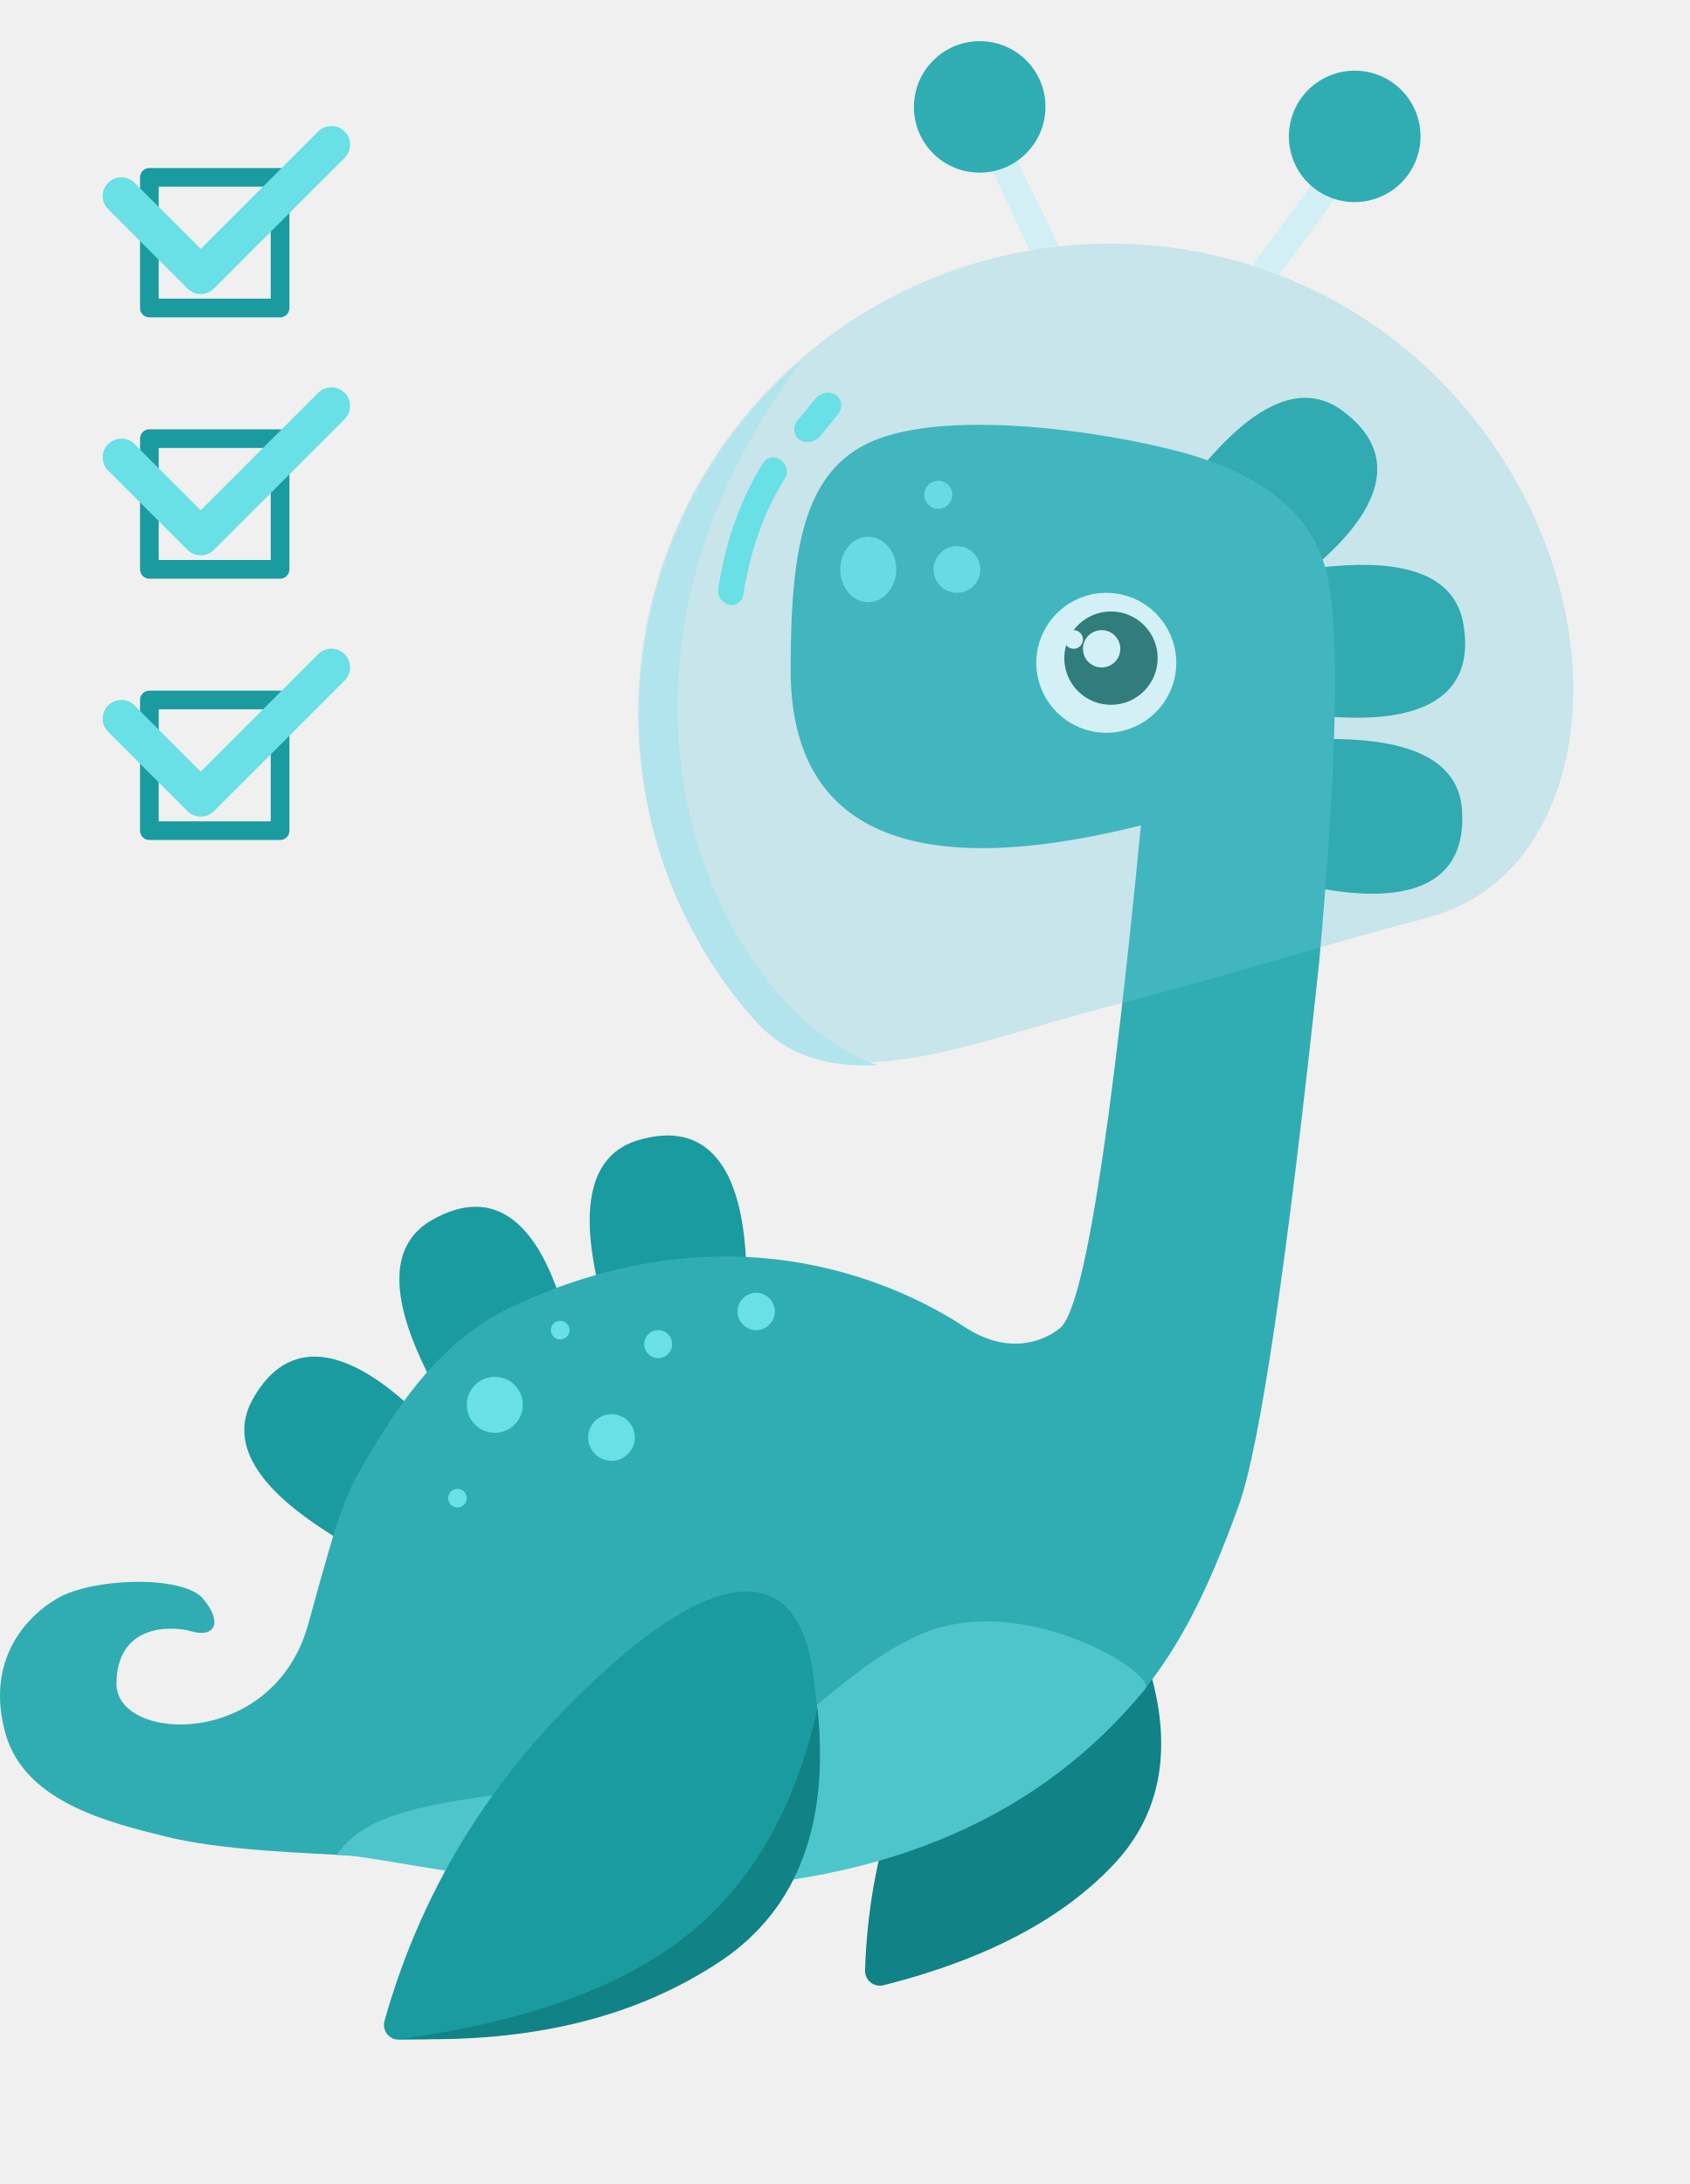
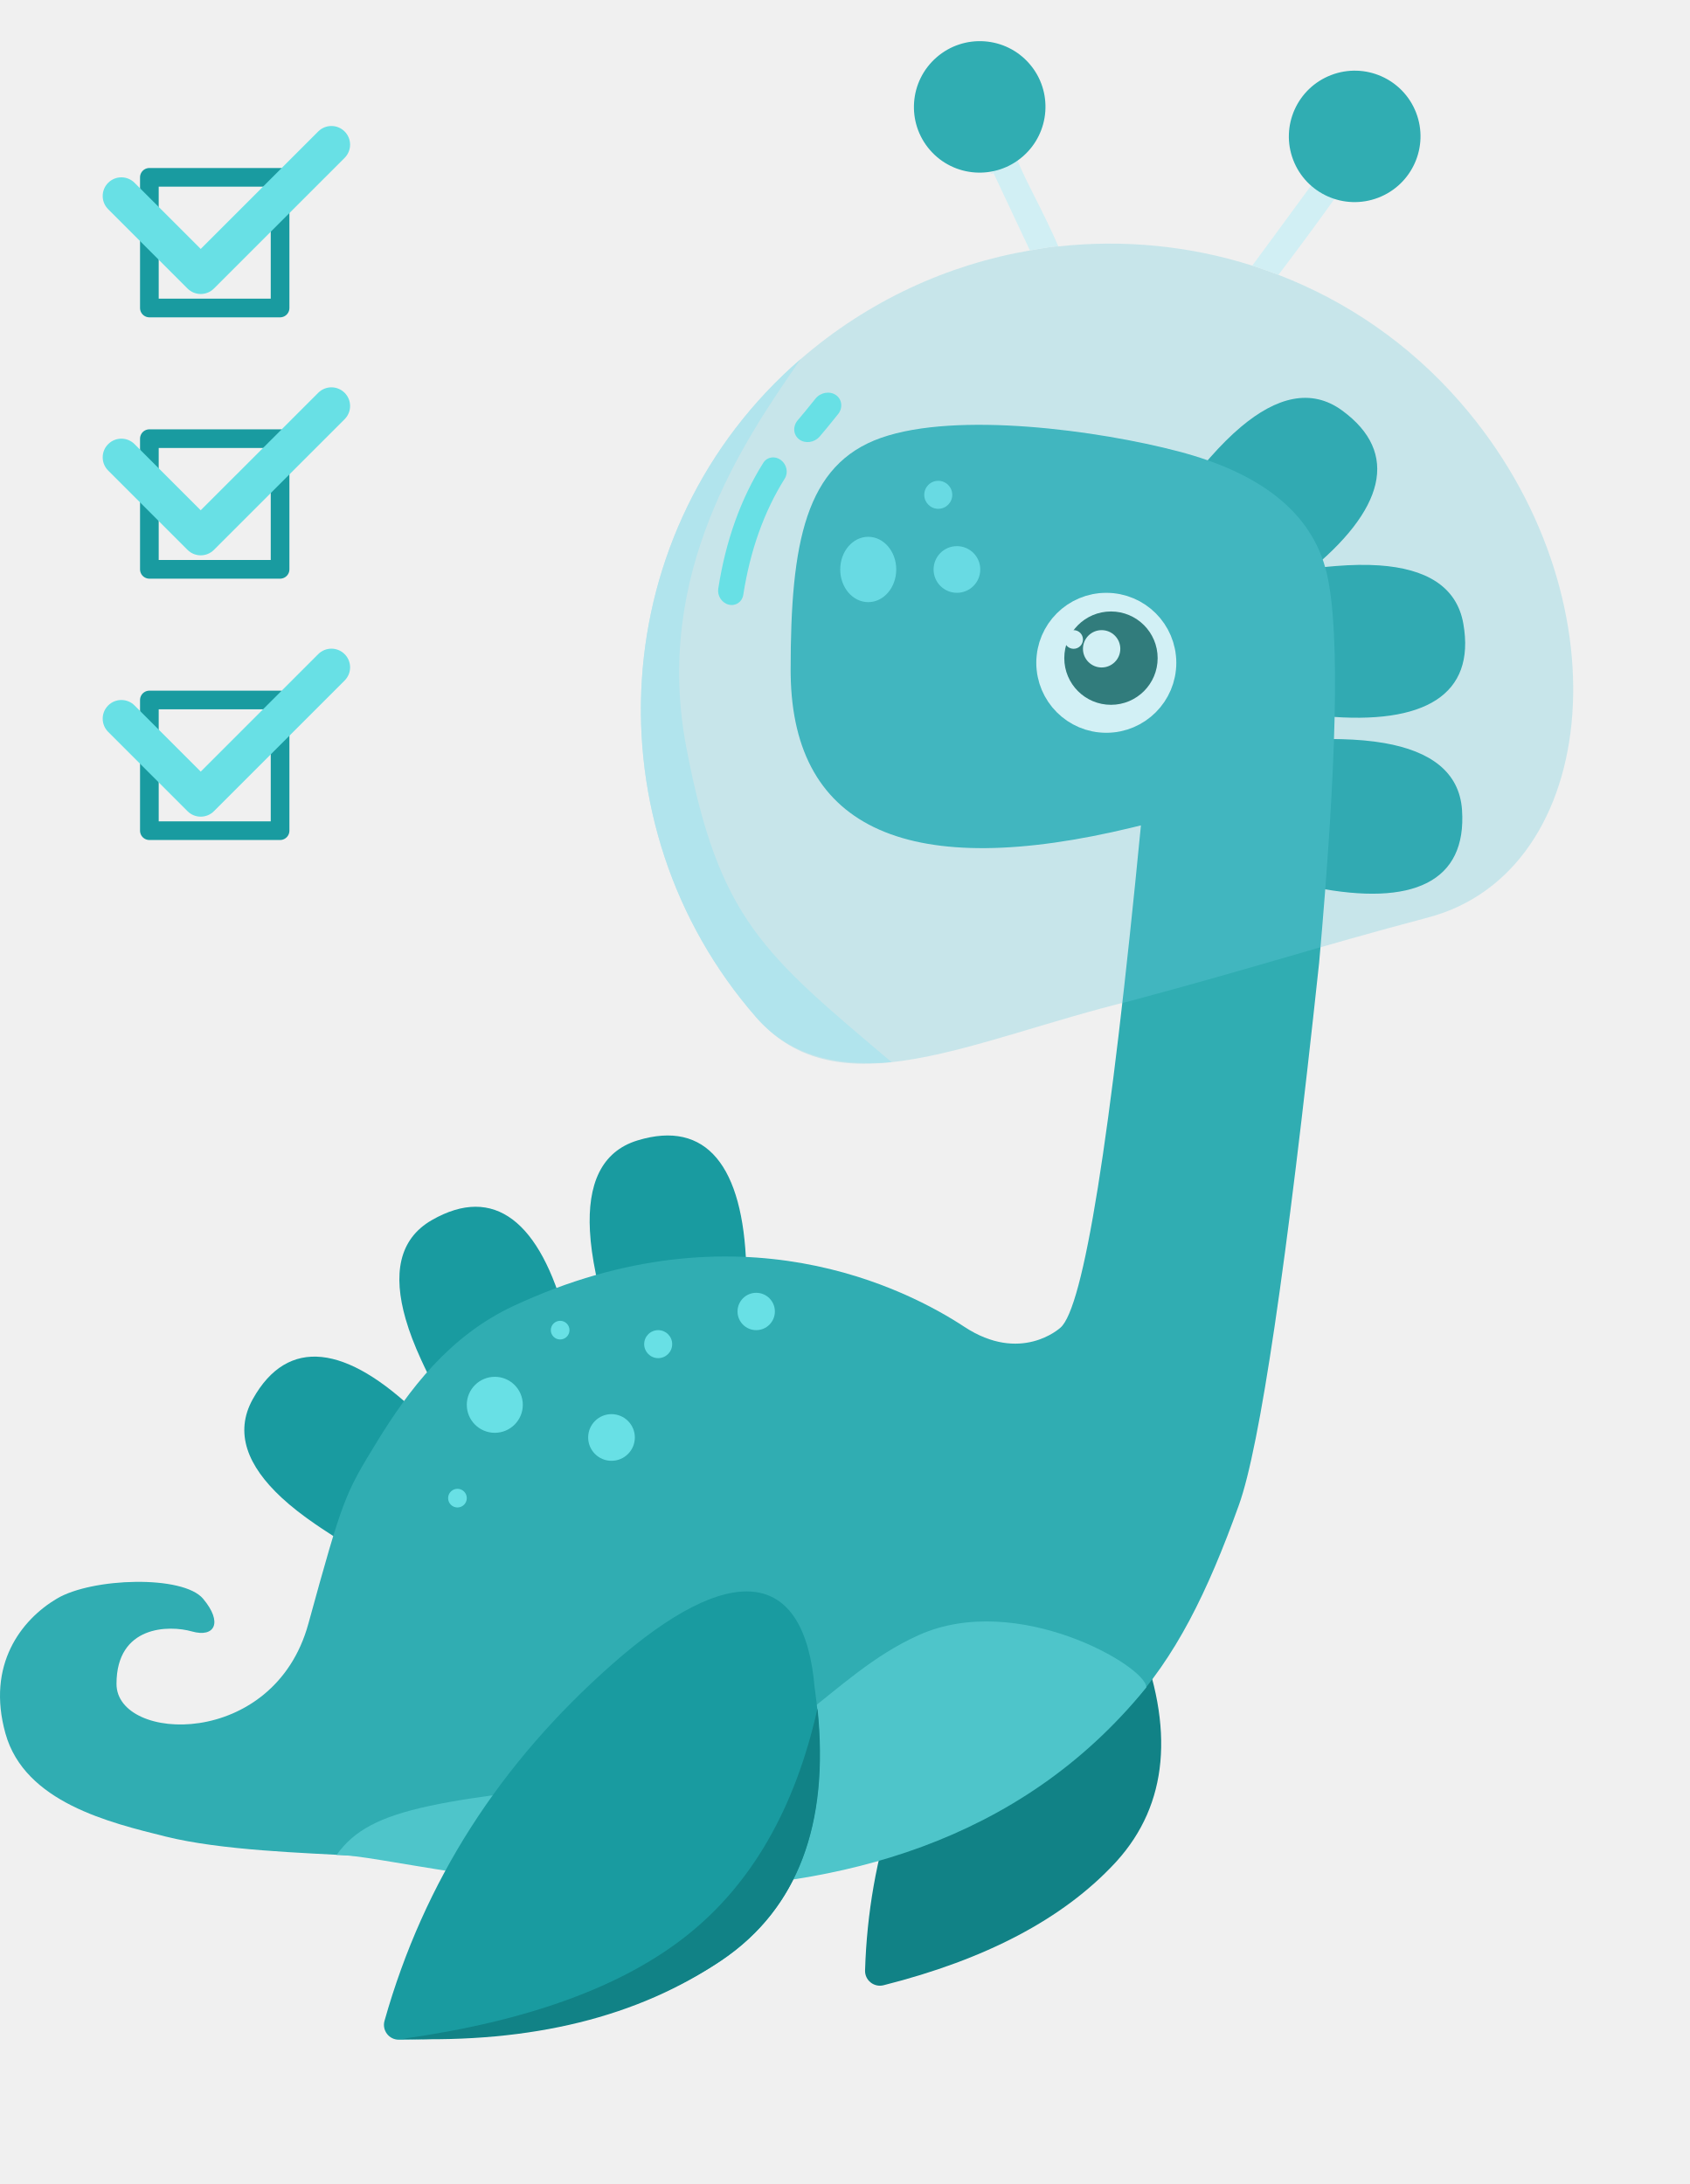
<svg xmlns="http://www.w3.org/2000/svg" width="181" height="234" viewBox="0 0 181 234" fill="none">
  <g id="quasavrContainer">
    <g id="quazavr">
      <path id="rightFlipper" d="M104.03 177.009C96.83 187.415 93.035 198.795 92.66 211.116C92.628 212.171 93.616 212.963 94.641 212.704C105.591 209.94 113.854 205.599 119.398 199.647L119.624 199.401C125.123 193.303 125.83 185.169 121.872 175.255L121.727 174.898L121.743 174.941C118.306 164.859 111.68 165.953 104.03 177.009Z" fill="#118286" />
      <g id="body">
        <g id="spikes">
          <path id="spike6" d="M27.078 149.905C25.074 153.502 26.514 157.067 30.137 160.438C31.197 161.424 32.381 162.342 33.762 163.293L34.506 163.795C35.171 164.235 36.286 164.956 36.369 165.011C38.241 166.261 40.082 165.223 41.666 162.83C42.914 160.944 44.253 157.916 45.718 153.705C45.92 153.125 45.773 152.481 45.339 152.048L44.858 151.573C37.111 144.037 30.821 143.188 27.078 149.905Z" fill="#199BA0" />
          <path id="spike5" d="M46.255 130.726C42.684 132.777 42.083 136.575 43.452 141.33C43.852 142.721 44.395 144.119 45.089 145.645L45.468 146.458C45.812 147.178 46.395 148.37 46.438 148.46C47.4 150.496 49.512 150.554 52.102 149.319C54.143 148.345 56.85 146.439 60.276 143.584C60.747 143.191 60.952 142.563 60.804 141.968L60.636 141.313C57.876 130.864 52.923 126.896 46.255 130.726Z" fill="#199BA0" />
          <path id="spike4" d="M68.306 122.182C64.366 123.377 62.926 126.942 63.19 131.884C63.267 133.329 63.481 134.813 63.814 136.456L64.001 137.333C64.174 138.112 64.474 139.405 64.496 139.502C64.975 141.702 67.02 142.234 69.821 141.613C72.029 141.124 75.096 139.875 79.075 137.864C79.623 137.587 79.964 137.022 79.954 136.408L79.937 135.733C79.599 124.93 75.665 119.95 68.306 122.182Z" fill="#199BA0" />
          <path id="spike3" d="M156.603 86.786C156.325 82.678 153.175 80.472 148.301 79.618C146.875 79.369 145.381 79.243 143.705 79.198L142.808 79.182C142.011 79.176 140.683 79.178 140.583 79.177C138.332 79.148 137.354 81.021 137.329 83.891C137.309 86.153 137.836 89.421 138.9 93.751C139.047 94.347 139.521 94.807 140.121 94.934L140.783 95.07C151.385 97.171 157.122 94.458 156.603 86.786Z" fill="#199BA0" />
          <path id="spike2" d="M156.746 66.84C156.04 62.783 152.677 60.919 147.741 60.579C146.297 60.48 144.798 60.511 143.126 60.642L142.233 60.72C141.439 60.797 140.119 60.938 140.02 60.947C137.778 61.154 137 63.119 137.275 65.975C137.492 68.227 138.358 71.423 139.869 75.618C140.077 76.195 140.597 76.602 141.207 76.666L141.879 76.733C152.642 77.713 158.065 74.416 156.746 66.84Z" fill="#199BA0" />
          <path id="spike1" d="M143.757 43.979C140.431 41.551 136.717 42.546 132.93 45.731C131.822 46.663 130.766 47.727 129.654 48.981L129.065 49.658C128.547 50.265 127.696 51.283 127.631 51.359C126.162 53.065 126.968 55.019 129.15 56.883C130.87 58.351 133.713 60.049 137.714 62.017C138.264 62.288 138.921 62.22 139.405 61.842L139.934 61.422C148.358 54.651 149.968 48.513 143.757 43.979Z" fill="#199BA0" />
        </g>
        <path id="bodyMain" d="M94.384 46.907C86.264 49.756 84.688 58.112 84.688 71.774L84.692 72.305C84.952 89.007 97.565 94.396 121.308 88.655L122.209 88.433C118.937 122.208 116.062 140.149 113.582 142.256C113.496 142.329 109.322 146.124 103.295 142.158C97.267 138.192 79.09 128.701 55.032 139.91C48.114 143.132 43.793 148.905 40.368 154.493C36.943 160.08 36.73 160.513 33.027 173.983C29.324 187.453 12.479 186.705 12.479 180.419C12.479 174.134 18.11 174.104 20.555 174.796C23 175.489 23.9 173.843 21.75 171.289C19.601 168.735 9.863 169.033 6.077 171.289C2.291 173.545 -1.48 178.353 0.586 185.738C2.652 193.124 11.762 195.281 17.741 196.772C23.719 198.262 32.523 198.521 38.318 198.847C44.114 199.173 75.419 203.895 90.342 199.952C105.264 196.009 115.64 188.584 120.766 183.101C125.892 177.618 129.336 170.631 132.707 161.243C134.954 154.984 137.817 135.622 141.297 103.157C143.135 82.566 143.599 67.797 142.126 61.475C140.573 54.807 134.829 50.624 126.239 48.366C117.648 46.108 102.503 44.058 94.384 46.907Z" fill="#30ADB2" />
        <path id="tummy" d="M122.789 180.792C95.355 214.694 43.744 198.546 36.054 198.744C39.76 193.51 47.044 192.828 71.321 190.229C84.021 188.869 88.663 179.557 98.422 175.184C108.992 170.448 122.828 178.564 122.789 180.792Z" fill="#4EC5CA" />
        <path id="bodyFreckles" d="M49 159.515C49.552 159.515 50 159.962 50 160.515C50 161.067 49.552 161.515 49 161.515C48.448 161.515 48 161.067 48 160.515C48 159.962 48.448 159.515 49 159.515ZM65.5 151.515C66.881 151.515 68 152.634 68 154.015C68 155.395 66.881 156.515 65.5 156.515C64.119 156.515 63 155.395 63 154.015C63 152.634 64.119 151.515 65.5 151.515ZM53 147.515C54.657 147.515 56 148.858 56 150.515C56 152.172 54.657 153.515 53 153.515C51.343 153.515 50 152.172 50 150.515C50 148.858 51.343 147.515 53 147.515ZM70.5 142.515C71.328 142.515 72 143.186 72 144.015C72 144.843 71.328 145.515 70.5 145.515C69.672 145.515 69 144.843 69 144.015C69 143.186 69.672 142.515 70.5 142.515ZM60 141.515C60.552 141.515 61 141.962 61 142.515C61 143.067 60.552 143.515 60 143.515C59.448 143.515 59 143.067 59 142.515C59 141.962 59.448 141.515 60 141.515ZM81 138.515C82.105 138.515 83 139.41 83 140.515C83 141.619 82.105 142.515 81 142.515C79.895 142.515 79 141.619 79 140.515C79 139.41 79.895 138.515 81 138.515Z" fill="#68E0E5" />
        <path id="noseFreckles" d="M93 57.515C94.657 57.515 96 59.082 96 61.015C96 62.948 94.657 64.515 93 64.515C91.343 64.515 90 62.948 90 61.015C90 59.082 91.343 57.515 93 57.515ZM102.5 58.515C103.881 58.515 105 59.634 105 61.015C105 62.395 103.881 63.515 102.5 63.515C101.119 63.515 100 62.395 100 61.015C100 59.634 101.119 58.515 102.5 58.515ZM100.5 51.515C101.328 51.515 102 52.186 102 53.015C102 53.843 101.328 54.515 100.5 54.515C99.672 54.515 99 53.843 99 53.015C99 52.186 99.672 51.515 100.5 51.515Z" fill="#68E0E5" />
        <g id="eye">
          <path id="eyeLid" d="M118.5 76.515C121.538 76.515 124 74.052 124 71.015C124 67.977 121.538 65.515 118.5 65.515C115.462 65.515 113 67.977 113 71.015C113 74.052 115.462 76.515 118.5 76.515Z" fill="#199BA0" stroke="#199BA0" stroke-width="4" />
          <path id="eye4" d="M118.5 76.515C121.538 76.515 124 74.052 124 71.015C124 67.977 121.538 65.515 118.5 65.515C115.462 65.515 113 67.977 113 71.015C113 74.052 115.462 76.515 118.5 76.515Z" stroke="white" stroke-width="4" />
          <path id="eyePupil3" d="M119 75.515C121.761 75.515 124 73.276 124 70.515C124 67.753 121.761 65.515 119 65.515C116.239 65.515 114 67.753 114 70.515C114 73.276 116.239 75.515 119 75.515Z" fill="#195A52" />
          <path id="eyePupil2" d="M115 69.515C115.552 69.515 116 69.067 116 68.515C116 67.962 115.552 67.515 115 67.515C114.448 67.515 114 67.962 114 68.515C114 69.067 114.448 69.515 115 69.515Z" fill="white" />
          <path id="eyePupil1" d="M118 71.515C119.105 71.515 120 70.619 120 69.515C120 68.41 119.105 67.515 118 67.515C116.895 67.515 116 68.41 116 69.515C116 70.619 116.895 71.515 118 71.515Z" fill="white" />
        </g>
      </g>
      <g id="spaceGuy">
-         <path id="spaceGuyMain" d="M134.137 28.461C134.745 28.639 135.68 28.968 136.942 29.447C144.214 32.248 150.915 36.799 156.373 43.054C174.415 63.73 171.569 93.373 152.991 98.297C140.776 101.534 134.815 103.56 121.188 107.216C104.033 111.399 89.272 118.865 80.476 108.783C62.434 88.107 64.798 56.632 85.757 38.481C93.003 32.205 101.524 28.344 110.317 26.833C112.106 26.5 113.122 26.357 113.367 26.404C120.357 25.637 127.445 26.333 134.137 28.461Z" fill="#68CBDC" fill-opacity="0.3" />
-         <path id="spaceGuyShadow" d="M85.985 38.515C59.487 73.742 77.629 108.63 93.975 114.12C88.718 114.39 84.197 113.17 80.646 109.102C62.531 88.352 64.921 56.748 85.985 38.515Z" fill="#B1E4ED" />
+         <path id="spaceGuyMain" d="M134.137 28.461C134.745 28.639 135.68 28.968 136.942 29.447C144.214 32.248 150.915 36.799 156.373 43.054C174.415 63.73 171.569 93.373 152.991 98.297C140.776 101.534 134.815 103.56 121.188 107.216C104.033 111.399 89.797 119.081 81 109C62.958 88.324 64.798 56.632 85.757 38.481C93.003 32.205 101.524 28.344 110.317 26.833C112.106 26.5 113.122 26.357 113.367 26.404C120.357 25.637 127.445 26.333 134.137 28.461Z" fill="#68CBDC" fill-opacity="0.3" />
+         <path id="spaceGuyShadow" d="M85.757 38.481C64.798 56.632 62.958 88.324 81 109C84.219 112.689 88.819 114.364 95.5 113.801C81.784 102.201 77 98.5 73.5 80C70 61.5 79.5 47.5 85.757 38.481Z" fill="#B1E4ED" />
        <path id="sparkle" d="M83.631 49.28C84.266 49.745 84.46 50.634 84.063 51.268C81.839 54.816 80.356 58.966 79.616 63.73C79.497 64.494 78.801 64.966 78.061 64.784C77.321 64.603 76.817 63.836 76.936 63.072C77.731 57.948 79.339 53.448 81.761 49.586C82.158 48.952 82.995 48.816 83.631 49.28ZM89.536 42.325C90.203 42.785 90.306 43.704 89.765 44.379C88.876 45.488 88.222 46.283 87.798 46.772C87.23 47.427 86.246 47.563 85.602 47.075C84.957 46.588 84.895 45.662 85.463 45.008C85.852 44.56 86.483 43.793 87.347 42.715C87.888 42.04 88.868 41.866 89.536 42.325Z" fill="#68E0E5" />
      </g>
      <g id="leftWhisker">
        <path id="leftWhiskerMain" d="M110.317 26.833L106.43 18.563C104.83 18.984 109.681 16.697 109.004 17.251C110.121 19.904 111.824 22.817 113.367 26.404C112.629 26.404 111.426 26.657 110.317 26.833Z" fill="#D1EFF4" />
        <path id="leftWhiskerCircle" d="M109.557 16.765C112.496 14.21 112.811 9.761 110.261 6.827C107.711 3.893 103.261 3.586 100.322 6.141C97.383 8.696 97.067 13.145 99.618 16.079C102.168 19.013 106.618 19.32 109.557 16.765Z" fill="#30ADB2" />
      </g>
      <g id="rightWhisker">
        <path id="rightWhiskerMain" d="M134.137 28.461L140.584 19.683C139.388 18.558 143.876 21.425 143.049 21.151C141.369 23.522 139.334 26.287 136.942 29.447C136.444 29.289 135.443 28.877 134.137 28.461Z" fill="#D1EFF4" />
        <path id="rightWhiskerCircle" d="M147.628 21.183C151.264 19.788 153.082 15.714 151.689 12.085C150.296 8.457 146.219 6.646 142.583 8.042C138.947 9.437 137.129 13.511 138.522 17.14C139.915 20.769 143.992 22.579 147.628 21.183Z" fill="#30ADB2" />
      </g>
      <g id="leftFlipper">
        <path id="leftFlipperMain" d="M65.565 178.316C53.57 188.895 45.423 201.514 41.187 216.516C40.899 217.534 41.666 218.544 42.723 218.54C56.957 218.478 68.391 215.855 76.963 210.258L77.257 210.064C85.804 204.316 89.137 194.622 87.32 181.26L87.263 180.853L87.266 180.899C86.186 167.853 78.154 167.212 65.565 178.316Z" fill="#199BA0" />
        <path id="flipperShadow" d="M87.566 183.038C88.858 195.477 85.443 204.465 77.321 210.002C68.368 216.106 56.979 218.918 43.155 218.44C56.496 216.567 66.635 212.878 73.57 207.372C80.505 201.865 85.171 193.754 87.566 183.038Z" fill="#118286" />
      </g>
    </g>
    <g id="checksGroup">
      <rect id="check3" x="16" y="75" width="14" height="14" stroke="#199BA0" stroke-width="2" stroke-linejoin="round" />
      <rect id="check2" x="16" y="47" width="14" height="14" stroke="#199BA0" stroke-width="2" stroke-linejoin="round" />
      <rect id="check1" x="16" y="19" width="14" height="14" stroke="#199BA0" stroke-width="2" stroke-linejoin="round" />
      <g id="checkMarks">
        <path id="checkMark3" fill-rule="evenodd" clip-rule="evenodd" d="M36.914 70.086C37.695 70.867 37.695 72.133 36.914 72.914L22.914 86.914C22.133 87.695 20.867 87.695 20.086 86.914L11.586 78.414C10.805 77.633 10.805 76.367 11.586 75.586C12.367 74.805 13.633 74.805 14.414 75.586L21.5 82.672L34.086 70.086C34.867 69.305 36.133 69.305 36.914 70.086Z" fill="#68E0E5" />
        <path id="checkMark2" fill-rule="evenodd" clip-rule="evenodd" d="M36.914 42.086C37.695 42.867 37.695 44.133 36.914 44.914L22.914 58.914C22.133 59.695 20.867 59.695 20.086 58.914L11.586 50.414C10.805 49.633 10.805 48.367 11.586 47.586C12.367 46.805 13.633 46.805 14.414 47.586L21.5 54.672L34.086 42.086C34.867 41.305 36.133 41.305 36.914 42.086Z" fill="#68E0E5" />
        <path id="checkMark1" fill-rule="evenodd" clip-rule="evenodd" d="M36.914 14.086C37.695 14.867 37.695 16.133 36.914 16.914L22.914 30.914C22.133 31.695 20.867 31.695 20.086 30.914L11.586 22.414C10.805 21.633 10.805 20.367 11.586 19.586C12.367 18.805 13.633 18.805 14.414 19.586L21.5 26.672L34.086 14.086C34.867 13.305 36.133 13.305 36.914 14.086Z" fill="#68E0E5" />
      </g>
    </g>
  </g>
</svg>
